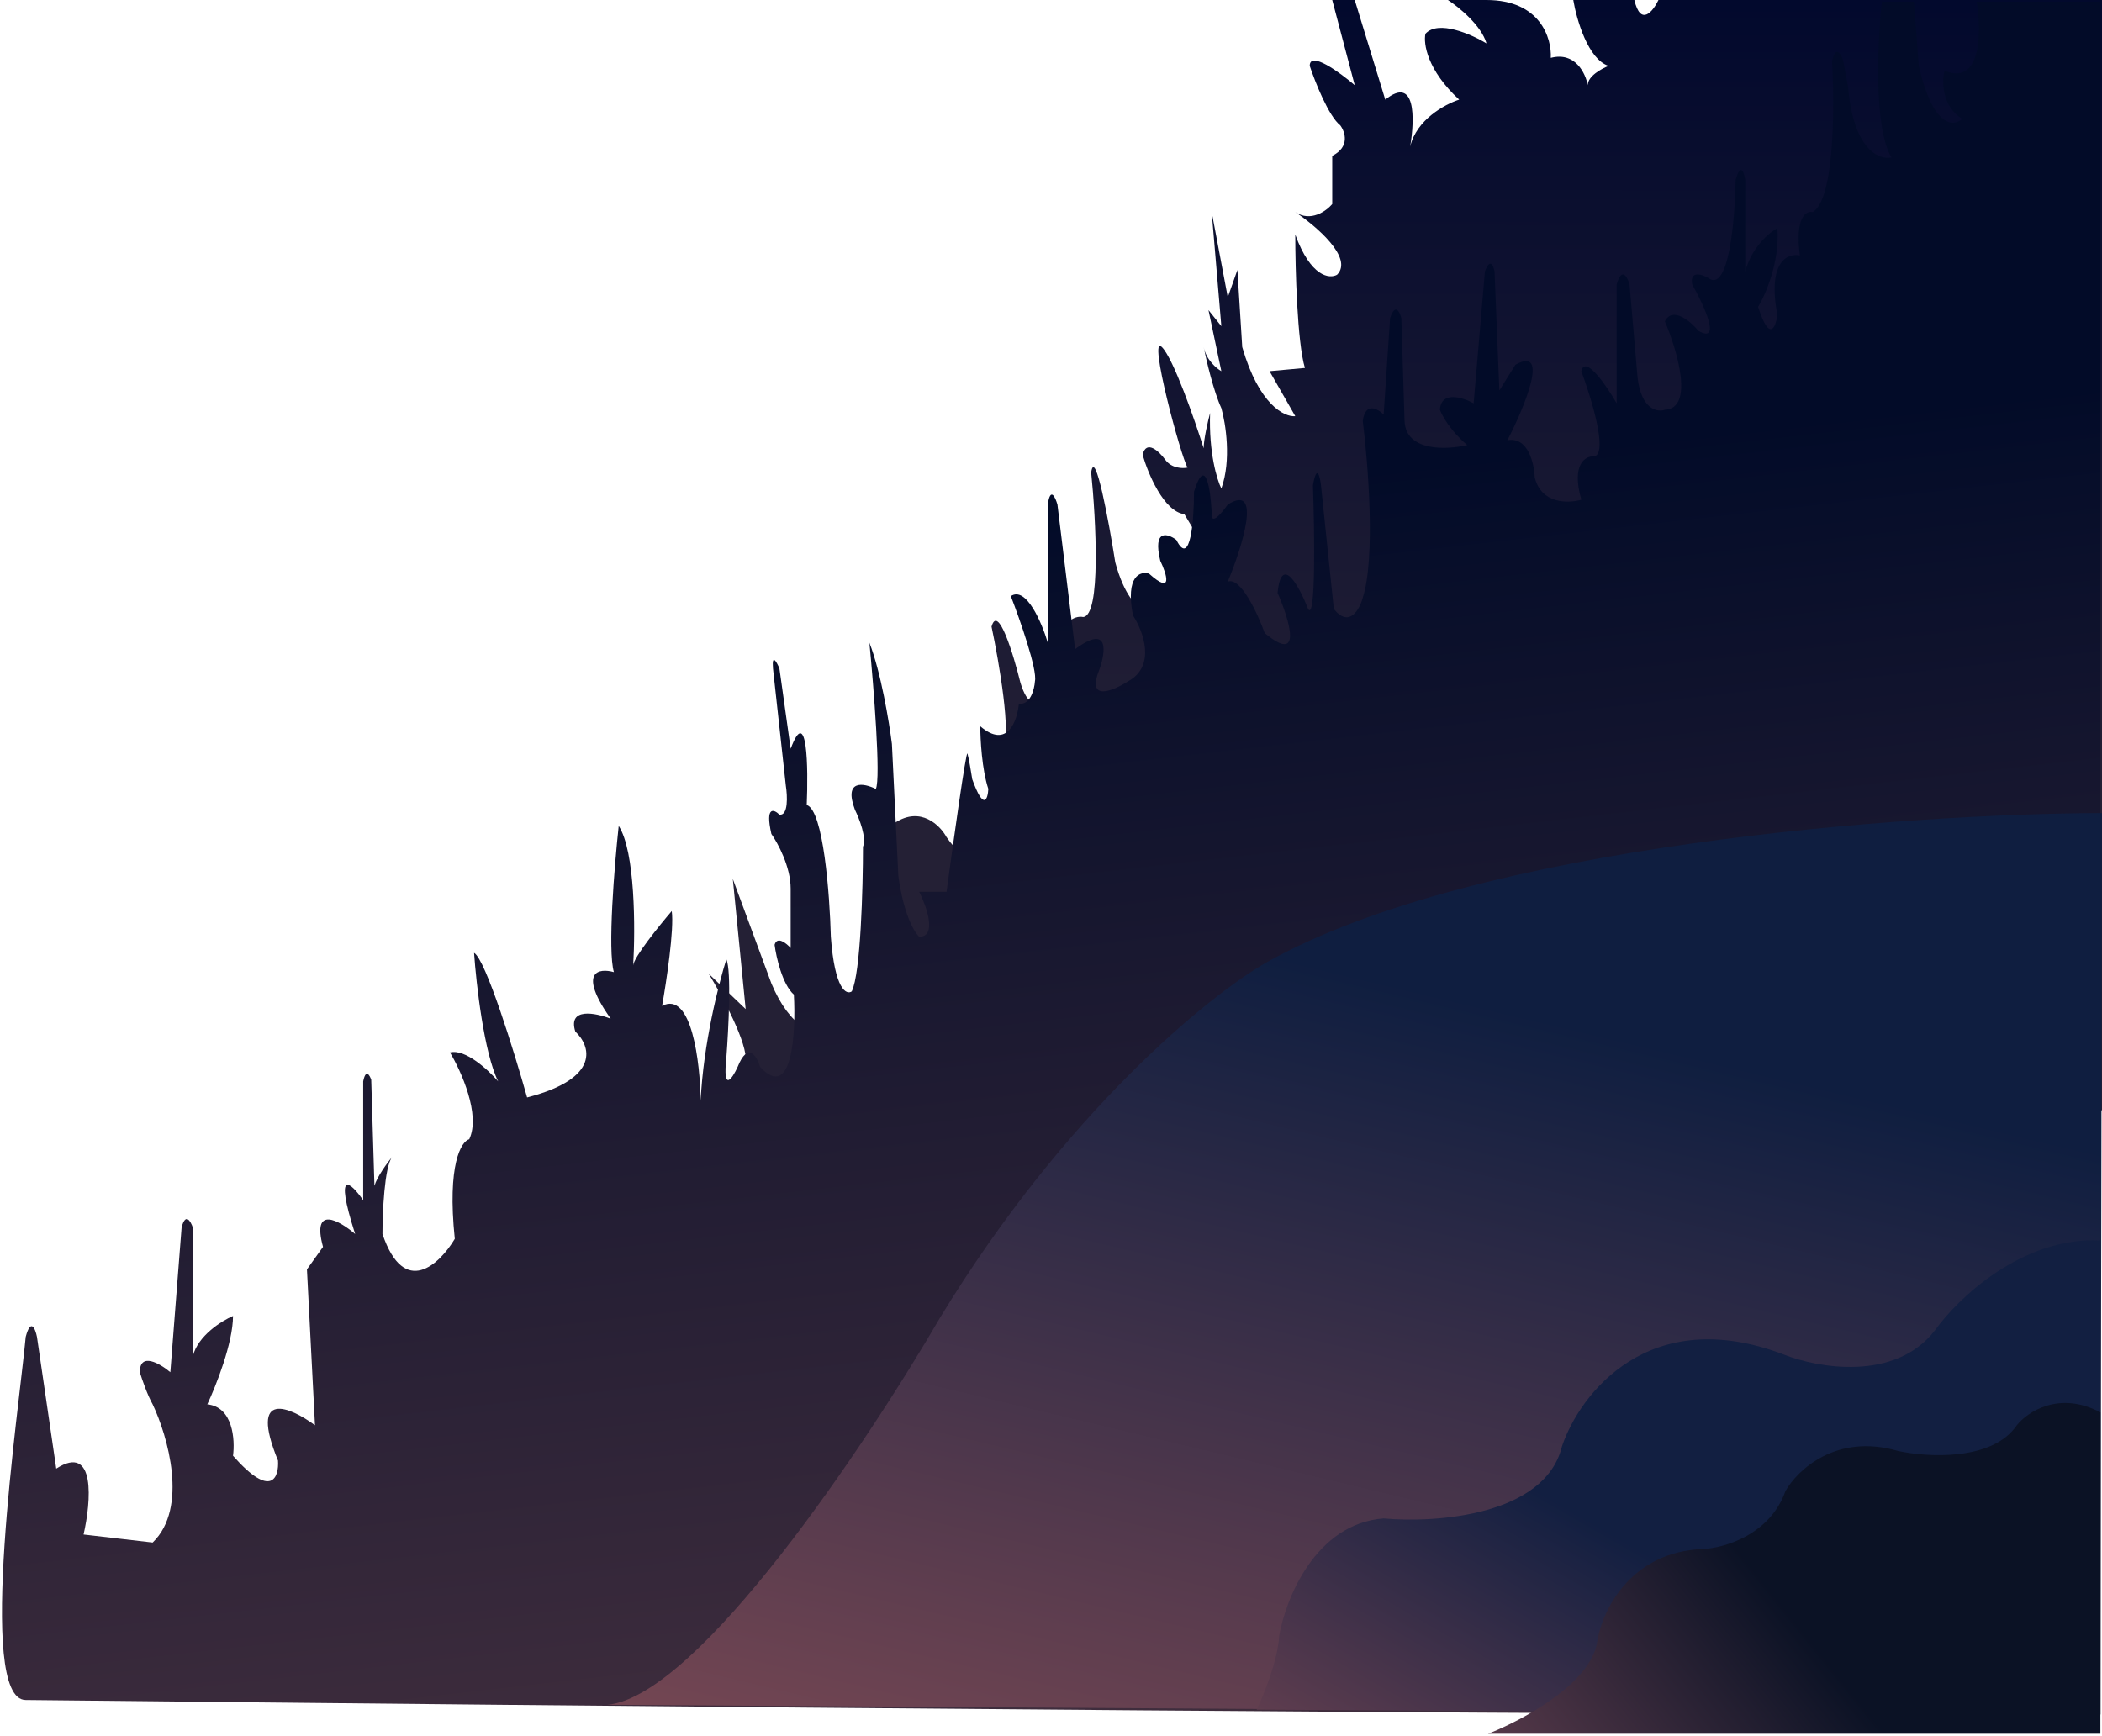
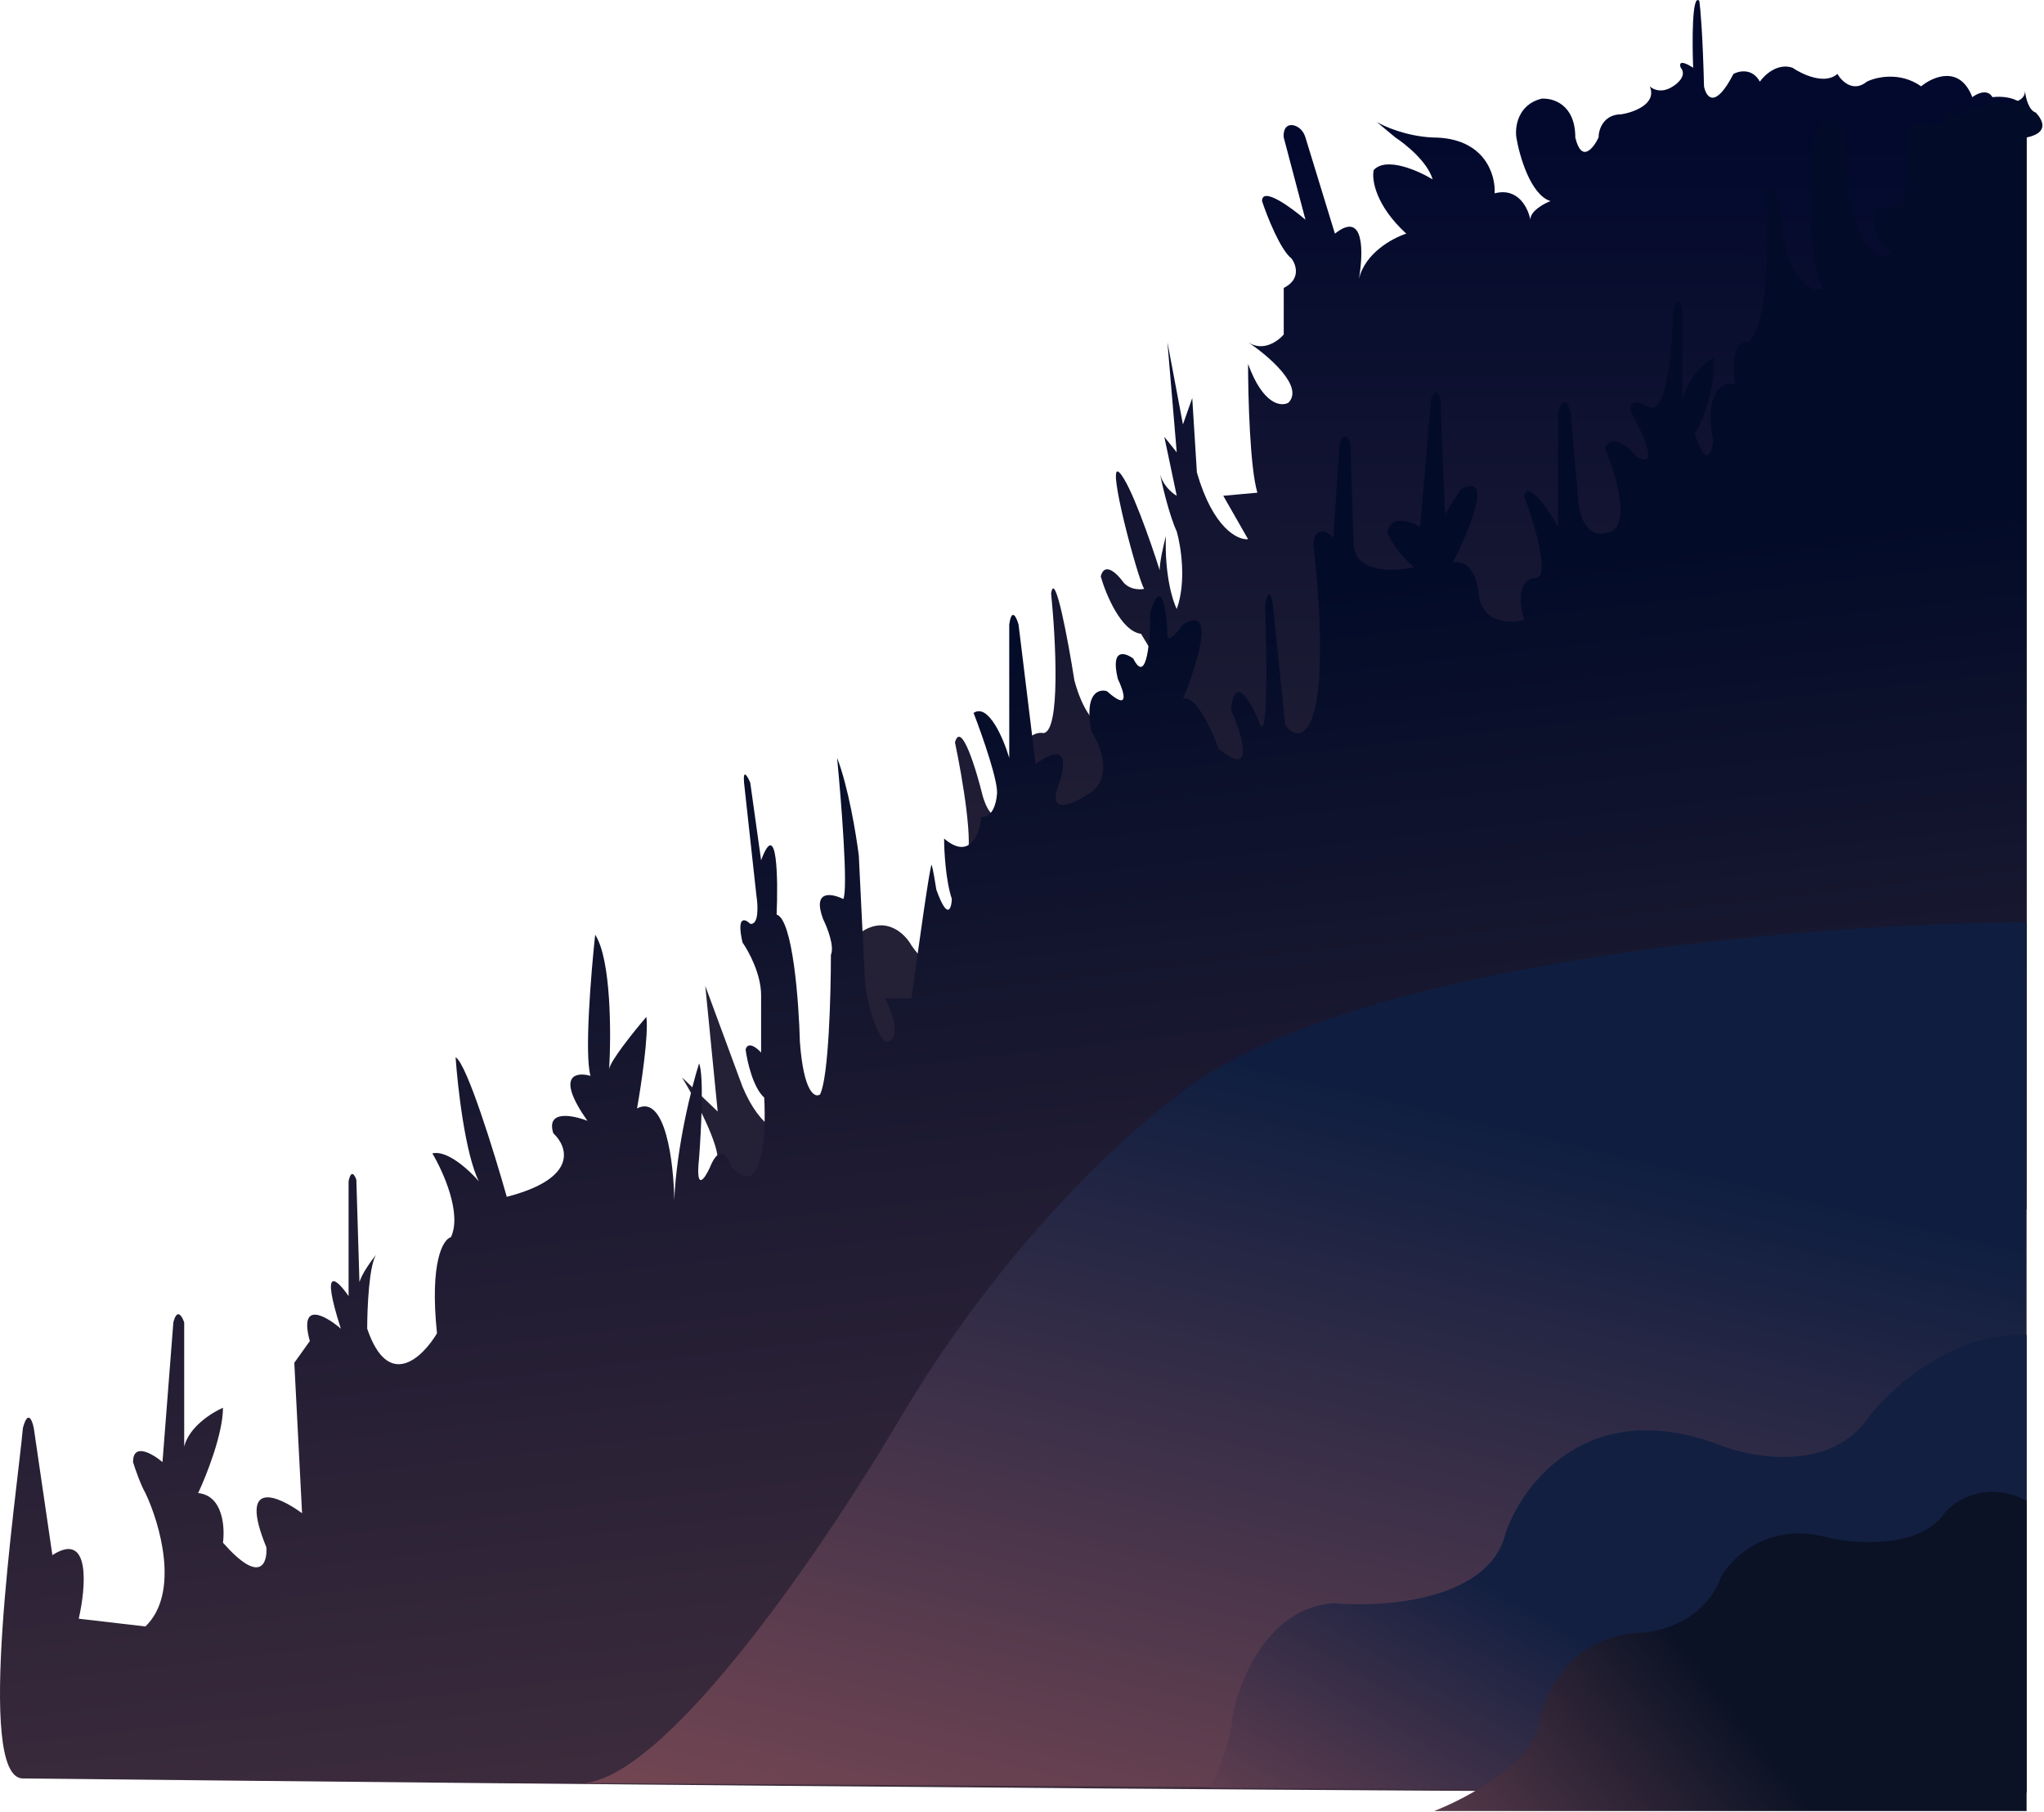
- <svg xmlns="http://www.w3.org/2000/svg" width="654" height="540" viewBox="0 0 654 540" fill="none">
-   <path d="M516 0H654V345.5H223.5C229.5 343.9 231.667 334.833 232 330.5C232.8 324.9 224.667 309.833 220.5 303L232 314L228 273.5L240 306C251.6 333.6 270.5 318.833 278.5 308L271 263.5L278.5 256C286.5 250.8 292.5 256.833 294.5 260.5C306.9 278.5 311.333 249.667 312 233C314.8 229 310.833 206 308.5 195C310.5 187.8 315.333 203.667 317.5 212.5C321.9 226.5 327 212.667 329 204C329.4 193.2 334.5 191.5 337 192C342.6 191.6 341 161.833 339.5 147C340.7 139 345 162.333 347 175C349.8 185.4 353.833 189 355.5 189.5L370.5 212.5L374.5 170L368.5 160C362.1 159.2 357.167 147.333 355.5 141.5C356.7 136.7 360.667 140.5 362.5 143C364.5 145.8 368 145.833 369.5 145.5C367.5 142.5 357 103.5 361.5 108C365.1 111.6 371.667 130.5 374.5 139.5C374.5 136.7 375.833 131 376.5 128.5C376.067 140.9 378.653 149.333 380 152C383.2 143.2 381.333 131.667 380 127C377.6 121.8 375.333 112.167 374.5 108C375.3 112 378.5 114.667 380 115.5L376 96.5L380 101.5L377 66L382 92.5L385 84L386.5 108C391.7 126 399.667 129.833 403 129.5L395 115.5L406 114.5C403.6 106.5 403 83.5 403 73C407.8 86.2 413.667 86.833 416 85.5C421.2 80.3 409.5 70.333 403 66C407.8 69.2 412.667 65.667 414.5 63.5V48.5C420.1 45.7 418.5 41 417 39C413.4 36.2 409.167 25.5 407.5 20.5C407.5 15.7 416.833 22.5 421.5 26.5L414.5 0H421.5L431 31C440.488 23.409 440.224 36.826 438.748 45.622C440.67 37.269 449.572 32.423 454 31C444 21.8 442.833 13.5 443.5 10.5C447.5 6.1 457.833 10.667 462.5 13.5C460.9 7.9 453.833 2.167 450.5 0H462.5C479.3 0 482.833 12 482.5 18C490.1 16 493.333 22.833 494 26.5C494 23.7 498.333 21.333 500.5 20.5C494.1 18.5 490.5 6 489.5 0H508.5C510.5 8.4 514.333 3.5 516 0Z" fill="url(#paint0_linear_102_4)" />
-   <path d="M615 0.5H653.5V533.5C436.333 533.833 13.5 529 8 529C-7.573 529 6 437.833 8 416C9.6 410 11 413.5 11.5 416L17.5 457C29.9 449 28.333 467.333 26 477.5L47.5 480C58.7 469.2 52.166 446.833 47.5 437C45.9 434.2 44.166 429.167 43.5 427C43.5 420.6 49.833 424.333 53 427L56.5 382C57.7 377.2 59.333 380 60 382V422C61.6 415.6 69 411 72.5 409.5C72.5 417.9 67.166 431.333 64.5 437C72.5 437.8 73.166 448 72.5 453C84.5 466.6 86.833 459.667 86.5 454.5C77.3 432.1 90.333 437.833 98 443.5L95.5 395L100.5 388C96.9 374.8 105.666 379.833 110.5 384C103.7 362.8 109.333 368.167 113 373.5V336.5C113.8 332.5 115 334.5 115.5 336L116.5 369C117.3 366.2 120.5 361.833 122 360C119.6 363.2 119 377.333 119 384C125.8 404 136.833 393.333 141.5 385.5C139.1 362.3 143.5 355.167 146 354.5C149.6 346.9 143.5 333.333 140 327.5C144.8 326.3 152 333 155 336.5C150.6 327.7 148.166 306.167 147.5 296.5C151.1 298.5 160 327.333 164 341.5C187.2 335.5 183.666 325.333 179 321C176.6 313.4 185.333 315.167 190 317C179.6 302.2 186.333 301.167 191 302.5C189 295.7 191.166 269.333 192.5 257C197.677 264.966 197.667 289.125 197.008 300.355C197.302 297.725 205.076 288.078 209 283.5C209.8 289.1 207.333 305.5 206 313C215.2 308.2 217.833 330.667 218 342.5C218.8 324.9 223.666 305.833 226 298.5C227.6 302.1 226.666 320.333 226 329C224.8 340.2 227.833 335.667 229.5 332C232.7 324 235.5 328.667 236.5 332C246.5 342.8 247.666 321.5 247 309.5C243.4 306.3 241.5 297.833 241 294C241.8 291.2 244.666 293.5 246 295V276.5C246 269.7 242 262.333 240 259.5C238 250.7 240.833 251.833 242.5 253.5C245.3 253.9 245 247.667 244.5 244.5L240.5 208C240.1 203.2 241.666 206 242.5 208L246 233C251.2 219 251.5 238.833 251 250.5C256.2 252.1 258.166 278.5 258.5 291.5C259.7 307.9 263.333 309.667 265 308.5C267.799 302.9 268.5 276.167 268.5 263.5C269.7 260.7 267.333 254.667 266 252C262.4 242.4 268.833 243.667 272.5 245.5C274.1 242.3 271.833 213.833 270.5 200C274.1 209.2 276.666 224.833 277.5 231.5L279.5 272.5C281.1 284.5 284.5 290.167 286 291.5C291.6 291.5 288.333 282.167 286 277.5H294.5C296.5 262.667 300.6 233.3 301 234.5C301.4 235.7 302.166 240.333 302.5 242.5C306.1 252.5 307.333 248.667 307.5 245.5C305.5 239.5 305 230 305 226C313.4 233.2 316.5 224.333 317 219C320.6 219.4 321.833 214.5 322 212C322.799 208.4 317.333 192.833 314.5 185.5C319.299 182.3 324.166 193.833 326 200V157C326.799 151.4 328.333 154.667 329 157L334.5 202C345.299 194 344 203 342 208.5C338 218.5 346.333 215 351 212C359.799 207.2 355.666 196.333 352.5 191.5C350.1 179.1 354.833 177.667 357.5 178.5C365.1 185.3 362.999 178.667 360.999 174.5C358.599 164.5 363.333 166 365.999 168C370.399 176.8 371.499 161.667 371.499 153C375.099 141.4 376.666 152.5 376.999 159.5C376.599 163.9 380.166 159.667 381.999 157C392.799 150.2 386.499 170.167 381.999 181C385.999 179.4 391.333 191 393.499 197C405.499 207 401.166 192.833 397.499 184.5C398.699 172.1 404.333 182.667 407 189.5C409.4 193.5 409 165.5 408.5 151C409.7 144.2 410.666 148.167 411 151L415 189.5C419.799 195.5 423 189.667 424 186C428 173.6 425.666 144.167 424 131C424.799 125 428.666 127.167 430.5 129L432.5 99C434.1 94.2 435.5 97 436 99L437 131C437.4 140.6 450.166 140 456.5 138.5C451.3 134.1 448.666 129.333 448 127.5C448.4 121.5 455.166 123.667 458.5 125.5L462 84.5C463.6 80.1 464.666 82.667 465 84.5L466.5 121.5L471.5 113.5C482.3 107.5 474.333 126.667 469 137C475.4 135.8 477.333 144.167 477.5 148.5C479.5 156.9 488 156.667 492 155.5C488.8 144.3 493.333 141.833 496 142C500.4 141.2 495.166 124 492 115.5C493.2 110.3 499.833 120 503 125.5V88.5C504.6 82.9 506.333 86.167 507 88.5L509.5 117.5C510.7 127.5 515.667 128.333 518 127.5C527.2 127.1 521.833 109 518 100C520.4 95.2 526 100 528.5 103C535.7 107 530.167 95 526.5 88.5C525.7 84.1 529.5 85.333 531.5 86.5C537.9 91.3 539.833 68.167 540 56C541.6 50.4 542.667 53.667 543 56V84.5C545 76.9 550.5 72.333 553 71C553.8 81.4 549.333 91.667 547 95.5C550.6 106.7 552.5 101.833 553 98C549.8 81.2 556.333 78.667 560 79.5C558.4 67.5 562 65.5 564 66C570.8 62 570.833 33 570 19C571.2 13.8 572.833 16.833 573.5 19L575 27C576.6 46.6 584.667 49.833 588.5 49C582.9 39.8 584.167 12.833 585.5 0.5H595.5L597 20.5C601.4 39.7 607.833 39.5 610.5 37C604.1 33 604.167 25.333 605 22C616.6 26.8 616.5 9.667 615 0.5Z" fill="url(#paint1_linear_102_4)" />
-   <path d="M394 299.5C459.2 262.7 594.5 253.167 654 253L653.5 533.5L189 530.5C217.4 527.7 269.833 449 292.5 410C331.7 345.6 376.5 309.5 394 299.5Z" fill="url(#paint2_linear_102_4)" />
-   <path d="M398 509C397.6 516.6 393.167 527.5 391 532L653.5 533.5V386C629.1 384.8 609 404.167 602 414C589.6 430 565.5 425.667 555 421.5C513 405.5 491.5 433.833 486 450C480.8 471.6 446.833 474 430.5 472.5C409.3 474.1 400 497.5 398 509Z" fill="url(#paint3_linear_102_4)" />
-   <path d="M497 510.5C495.4 523.7 473.667 535.333 463 539.5H653.5V439.5C640.7 432.7 630.833 439.333 627.5 443.5C619.9 454.7 599.667 453.5 590.5 451.5C571.3 445.9 559.167 457.5 555.5 464C550.7 477.6 536.5 481.667 530 482C507.2 482.8 498.5 501.333 497 510.5Z" fill="url(#paint4_linear_102_4)" />
+ <svg xmlns="http://www.w3.org/2000/svg" width="659" height="584" viewBox="0 0 659 584" fill="none">
+   <path d="M507.888 44.325C509.888 52.725 513.721 47.825 515.388 44.325C515.388 41.825 516.888 36.825 522.888 36.825C526.888 36.159 534.288 33.425 531.888 27.825C532.888 28.825 535.788 30.225 539.388 27.825C541.054 26.825 543.888 24.225 541.888 21.825C541.388 20.659 541.488 19.025 545.888 21.825C545.554 13.492 545.488 -2.475 547.888 0.325C548.221 2.659 548.988 11.425 549.388 27.825C550.054 31.325 552.888 35.425 558.888 23.825C560.721 22.825 564.988 21.925 567.388 26.325C568.888 24.159 573.088 20.225 577.888 21.825C581.054 23.992 588.388 27.425 592.388 23.825C593.721 26.159 597.488 29.925 601.888 26.325C604.888 24.825 612.588 23.025 619.388 27.825C623.221 24.659 631.888 20.925 635.888 31.325C637.388 30.159 640.788 28.525 642.388 31.325C647.721 30.659 657.388 32.325 653.388 44.325V389.825H222.888C228.888 388.225 231.054 379.159 231.388 374.825C232.188 369.225 224.054 354.159 219.888 347.325L231.388 358.325L227.388 317.825L239.388 350.325C250.988 377.925 269.888 363.159 277.888 352.325L270.388 307.825L277.888 300.325C285.888 295.125 291.888 301.159 293.888 304.825C306.288 322.825 310.721 293.992 311.388 277.325C314.188 273.325 310.221 250.325 307.888 239.325C309.888 232.125 314.721 247.992 316.888 256.825C321.288 270.825 326.388 256.992 328.388 248.325C328.788 237.525 333.888 235.825 336.388 236.325C341.988 235.925 340.388 206.159 338.888 191.325C340.088 183.325 344.388 206.659 346.388 219.325C349.188 229.725 353.221 233.325 354.888 233.825L369.888 256.825L373.888 214.325L367.888 204.325C361.488 203.525 356.554 191.659 354.888 185.825C356.088 181.025 360.054 184.825 361.888 187.325C363.888 190.125 367.388 190.159 368.888 189.825C366.888 186.825 356.388 147.825 360.888 152.325C364.488 155.925 371.054 174.825 373.888 183.825C373.888 181.025 375.221 175.325 375.888 172.825C375.455 185.225 378.04 193.659 379.388 196.325C382.588 187.525 380.721 175.992 379.388 171.325C376.988 166.125 374.721 156.492 373.888 152.325C374.688 156.325 377.888 158.992 379.388 159.825L375.388 140.825L379.388 145.825L376.388 110.325L381.388 136.825L384.388 128.325L385.888 152.325C391.088 170.325 399.054 174.159 402.388 173.825L394.388 159.825L405.388 158.825C402.988 150.825 402.388 127.825 402.388 117.325C407.188 130.525 413.054 131.159 415.388 129.825C420.588 124.625 408.888 114.659 402.388 110.325C407.188 113.525 412.054 109.992 413.888 107.825V92.825C419.488 90.025 417.888 85.325 416.388 83.325C412.788 80.525 408.554 69.825 406.888 64.825C406.888 60.025 416.221 66.825 420.888 70.825L413.888 44.325C413.721 42.992 413.988 40.325 416.388 40.325C417.479 40.325 419.907 41.125 420.888 44.325L430.388 75.325C439.876 67.734 439.611 81.151 438.135 89.947C440.058 81.594 448.959 76.749 453.388 75.325C443.388 66.125 442.221 57.825 442.888 54.825C446.888 50.425 457.221 54.992 461.888 57.825C460.288 52.225 453.221 46.492 449.888 44.325L443.888 39.325C446.388 40.825 453.488 43.925 461.888 44.325C478.688 44.325 482.221 56.325 481.888 62.325C489.488 60.325 492.721 67.159 493.388 70.825C493.388 68.025 497.721 65.659 499.888 64.825C493.488 62.825 489.888 50.325 488.888 44.325C488.388 40.992 489.288 33.825 496.888 31.825C500.554 31.492 507.888 33.525 507.888 44.325Z" fill="url(#paint0_linear_101_5)" />
+   <path d="M604.388 66.325C615.988 71.125 615.888 53.992 614.388 44.825C614.388 42.325 616.188 37.925 623.388 40.325C625.054 40.492 627.888 39.625 625.888 34.825C626.888 35.825 629.588 37.525 632.388 36.325C633.054 35.325 635.388 33.625 639.388 34.825C640.221 33.325 642.588 30.925 645.388 33.325C647.888 33.492 652.888 32.925 652.888 29.325C653.054 31.325 653.988 35.525 656.388 36.325C658.388 38.492 660.988 42.725 653.388 44.325V577.825C436.221 578.159 12.887 573.325 7.387 573.325C-8.185 573.325 5.387 482.159 7.387 460.325C8.987 454.325 10.387 457.825 10.887 460.325L16.887 501.325C29.287 493.325 27.721 511.659 25.387 521.825L46.887 524.325C58.087 513.525 51.554 491.159 46.887 481.325C45.287 478.525 43.554 473.492 42.887 471.325C42.887 464.925 49.221 468.659 52.387 471.325L55.887 426.325C57.087 421.525 58.721 424.325 59.387 426.325V466.325C60.987 459.925 68.387 455.325 71.887 453.825C71.887 462.225 66.554 475.659 63.887 481.325C71.887 482.125 72.554 492.325 71.887 497.325C83.887 510.925 86.221 503.992 85.887 498.825C76.687 476.425 89.721 482.159 97.387 487.825L94.887 439.325L99.887 432.325C96.287 419.125 105.054 424.159 109.887 428.325C103.087 407.125 108.721 412.492 112.387 417.825V380.825C113.187 376.825 114.387 378.825 114.887 380.325L115.887 413.325C116.687 410.525 119.887 406.159 121.387 404.325C118.987 407.525 118.387 421.659 118.387 428.325C125.187 448.325 136.221 437.659 140.887 429.825C138.487 406.625 142.887 399.492 145.387 398.825C148.987 391.225 142.887 377.659 139.387 371.825C144.187 370.625 151.387 377.325 154.387 380.825C149.987 372.025 147.554 350.492 146.887 340.825C150.487 342.825 159.387 371.659 163.387 385.825C186.587 379.825 183.054 369.659 178.387 365.325C175.987 357.725 184.721 359.492 189.387 361.325C178.987 346.525 185.721 345.492 190.387 346.825C188.387 340.025 190.554 313.659 191.887 301.325C197.065 309.291 197.054 333.45 196.396 344.681C196.69 342.05 204.463 332.403 208.387 327.825C209.187 333.425 206.721 349.825 205.387 357.325C214.587 352.525 217.221 374.992 217.387 386.825C218.187 369.225 223.054 350.159 225.387 342.825C226.987 346.425 226.054 364.659 225.387 373.325C224.187 384.525 227.221 379.992 228.887 376.325C232.087 368.325 234.887 372.992 235.887 376.325C245.887 387.125 247.054 365.825 246.387 353.825C242.787 350.625 240.887 342.159 240.387 338.325C241.187 335.525 244.054 337.825 245.387 339.325V320.825C245.387 314.025 241.387 306.659 239.387 303.825C237.387 295.025 240.221 296.159 241.887 297.825C244.687 298.225 244.387 291.992 243.887 288.825L239.887 252.325C239.487 247.525 241.054 250.325 241.887 252.325L245.387 277.325C250.587 263.325 250.887 283.159 250.387 294.825C255.587 296.425 257.554 322.825 257.887 335.825C259.087 352.225 262.72 353.992 264.387 352.825C267.187 347.225 267.887 320.492 267.887 307.825C269.087 305.025 266.72 298.992 265.387 296.325C261.787 286.725 268.22 287.992 271.887 289.825C273.487 286.625 271.22 258.159 269.887 244.325C273.487 253.525 276.054 269.159 276.887 275.825L278.887 316.825C280.487 328.825 283.887 334.492 285.387 335.825C290.987 335.825 287.72 326.492 285.387 321.825H293.887C295.887 306.992 299.987 277.625 300.387 278.825C300.787 280.025 301.554 284.659 301.887 286.825C305.487 296.825 306.72 292.992 306.887 289.825C304.887 283.825 304.387 274.325 304.387 270.325C312.787 277.525 315.887 268.659 316.387 263.325C319.987 263.725 321.22 258.825 321.387 256.325C322.187 252.725 316.72 237.159 313.887 229.825C318.687 226.625 323.554 238.159 325.387 244.325V201.325C326.187 195.725 327.72 198.992 328.387 201.325L333.887 246.325C344.687 238.325 343.387 247.325 341.387 252.825C337.387 262.825 345.72 259.325 350.387 256.325C359.187 251.525 355.054 240.659 351.887 235.825C349.487 223.425 354.22 221.992 356.887 222.825C364.487 229.625 362.387 222.992 360.387 218.825C357.987 208.825 362.72 210.325 365.387 212.325C369.787 221.125 370.887 205.992 370.887 197.325C374.487 185.725 376.054 196.825 376.387 203.825C375.987 208.225 379.554 203.992 381.387 201.325C392.187 194.525 385.887 214.492 381.387 225.325C385.387 223.725 390.72 235.325 392.887 241.325C404.887 251.325 400.554 237.159 396.887 228.825C398.087 216.425 403.72 226.992 406.387 233.825C408.787 237.825 408.387 209.825 407.887 195.325C409.087 188.525 410.054 192.492 410.387 195.325L414.387 233.825C419.187 239.825 422.387 233.992 423.387 230.325C427.387 217.925 425.054 188.492 423.387 175.325C424.187 169.325 428.054 171.492 429.887 173.325L431.887 143.325C433.487 138.525 434.887 141.325 435.387 143.325L436.387 175.325C436.787 184.925 449.554 184.325 455.887 182.825C450.687 178.425 448.054 173.659 447.387 171.825C447.787 165.825 454.554 167.992 457.887 169.825L461.387 128.825C462.987 124.425 464.054 126.992 464.387 128.825L465.887 165.825L470.887 157.825C481.687 151.825 473.721 170.992 468.387 181.325C474.787 180.125 476.721 188.492 476.887 192.825C478.887 201.225 487.387 200.992 491.387 199.825C488.187 188.625 492.721 186.159 495.387 186.325C499.787 185.525 494.554 168.325 491.387 159.825C492.587 154.625 499.221 164.325 502.387 169.825V132.825C503.987 127.225 505.721 130.492 506.387 132.825L508.887 161.825C510.087 171.825 515.054 172.659 517.388 171.825C526.588 171.425 521.221 153.325 517.388 144.325C519.788 139.525 525.388 144.325 527.888 147.325C535.088 151.325 529.554 139.325 525.888 132.825C525.088 128.425 528.888 129.659 530.888 130.825C537.288 135.625 539.221 112.492 539.388 100.325C540.988 94.725 542.054 97.992 542.388 100.325V128.825C544.388 121.225 549.888 116.659 552.388 115.325C553.188 125.725 548.721 135.992 546.388 139.825C549.988 151.025 551.888 146.159 552.388 142.325C549.188 125.525 555.721 122.992 559.388 123.825C557.788 111.825 561.388 109.825 563.388 110.325C570.188 106.325 570.221 77.325 569.388 63.325C570.588 58.125 572.221 61.159 572.888 63.325L574.388 71.325C575.988 90.925 584.054 94.159 587.888 93.325C582.288 84.125 583.554 57.159 584.888 44.825C584.888 42.992 585.888 39.125 589.888 38.325C591.392 38.325 594.498 39.625 594.888 44.825L596.388 64.825C600.788 84.025 607.221 83.825 609.888 81.325C603.488 77.325 603.554 69.659 604.388 66.325Z" fill="url(#paint1_linear_101_5)" />
+   <path d="M393.388 343.825C458.588 307.025 593.888 297.492 653.388 297.325L652.888 577.825L188.388 574.825C216.788 572.025 269.221 493.325 291.888 454.325C331.088 389.925 375.888 353.825 393.388 343.825Z" fill="url(#paint2_linear_101_5)" />
+   <path d="M397.388 553.325C396.988 560.925 392.554 571.825 390.388 576.325L653.388 577.825V430.325C628.988 429.125 608.388 448.492 601.388 458.325C588.988 474.325 564.888 469.992 554.388 465.825C512.388 449.825 490.888 478.159 485.388 494.325C480.188 515.925 446.221 518.325 429.888 516.825C408.688 518.425 399.388 541.825 397.388 553.325Z" fill="url(#paint3_linear_101_5)" />
+   <path d="M496.388 554.825C494.788 568.025 473.054 579.659 462.388 583.825H653.388V483.825C640.588 477.025 630.221 483.659 626.888 487.825C619.288 499.025 599.054 497.825 589.888 495.825C570.688 490.225 558.554 501.825 554.888 508.325C550.088 521.925 535.888 525.992 529.388 526.325C506.588 527.125 497.888 545.659 496.388 554.825Z" fill="url(#paint4_linear_101_5)" />
  <defs>
-     <linearGradient id="paint0_linear_102_4" x1="437.25" y1="0" x2="437" y2="247.5" gradientUnits="userSpaceOnUse">
+     <linearGradient id="paint0_linear_101_5" x1="436.638" y1="44.325" x2="436.388" y2="291.825" gradientUnits="userSpaceOnUse">
      <stop stop-color="#02092D" />
      <stop offset="1" stop-color="#242035" />
    </linearGradient>
-     <linearGradient id="paint1_linear_102_4" x1="284.5" y1="161.5" x2="327.056" y2="533.516" gradientUnits="userSpaceOnUse">
+     <linearGradient id="paint1_linear_101_5" x1="283.888" y1="205.825" x2="326.444" y2="577.842" gradientUnits="userSpaceOnUse">
      <stop stop-color="#020B28" />
      <stop offset="1" stop-color="#3F2D3D" />
    </linearGradient>
-     <linearGradient id="paint2_linear_102_4" x1="406.5" y1="299.5" x2="334.5" y2="601" gradientUnits="userSpaceOnUse">
+     <linearGradient id="paint2_linear_101_5" x1="405.888" y1="343.825" x2="333.888" y2="645.325" gradientUnits="userSpaceOnUse">
      <stop stop-color="#0F1E40" />
      <stop offset="1" stop-color="#804B55" />
    </linearGradient>
-     <linearGradient id="paint3_linear_102_4" x1="456" y1="451" x2="403" y2="543" gradientUnits="userSpaceOnUse">
+     <linearGradient id="paint3_linear_101_5" x1="455.388" y1="495.325" x2="402.388" y2="587.325" gradientUnits="userSpaceOnUse">
      <stop stop-color="#121F41" />
      <stop offset="1" stop-color="#613E4F" />
    </linearGradient>
-     <linearGradient id="paint4_linear_102_4" x1="539" y1="480" x2="450.5" y2="551" gradientUnits="userSpaceOnUse">
+     <linearGradient id="paint4_linear_101_5" x1="538.388" y1="524.325" x2="449.888" y2="595.325" gradientUnits="userSpaceOnUse">
      <stop stop-color="#0B1225" />
      <stop offset="1" stop-color="#623F4F" />
    </linearGradient>
  </defs>
</svg>
